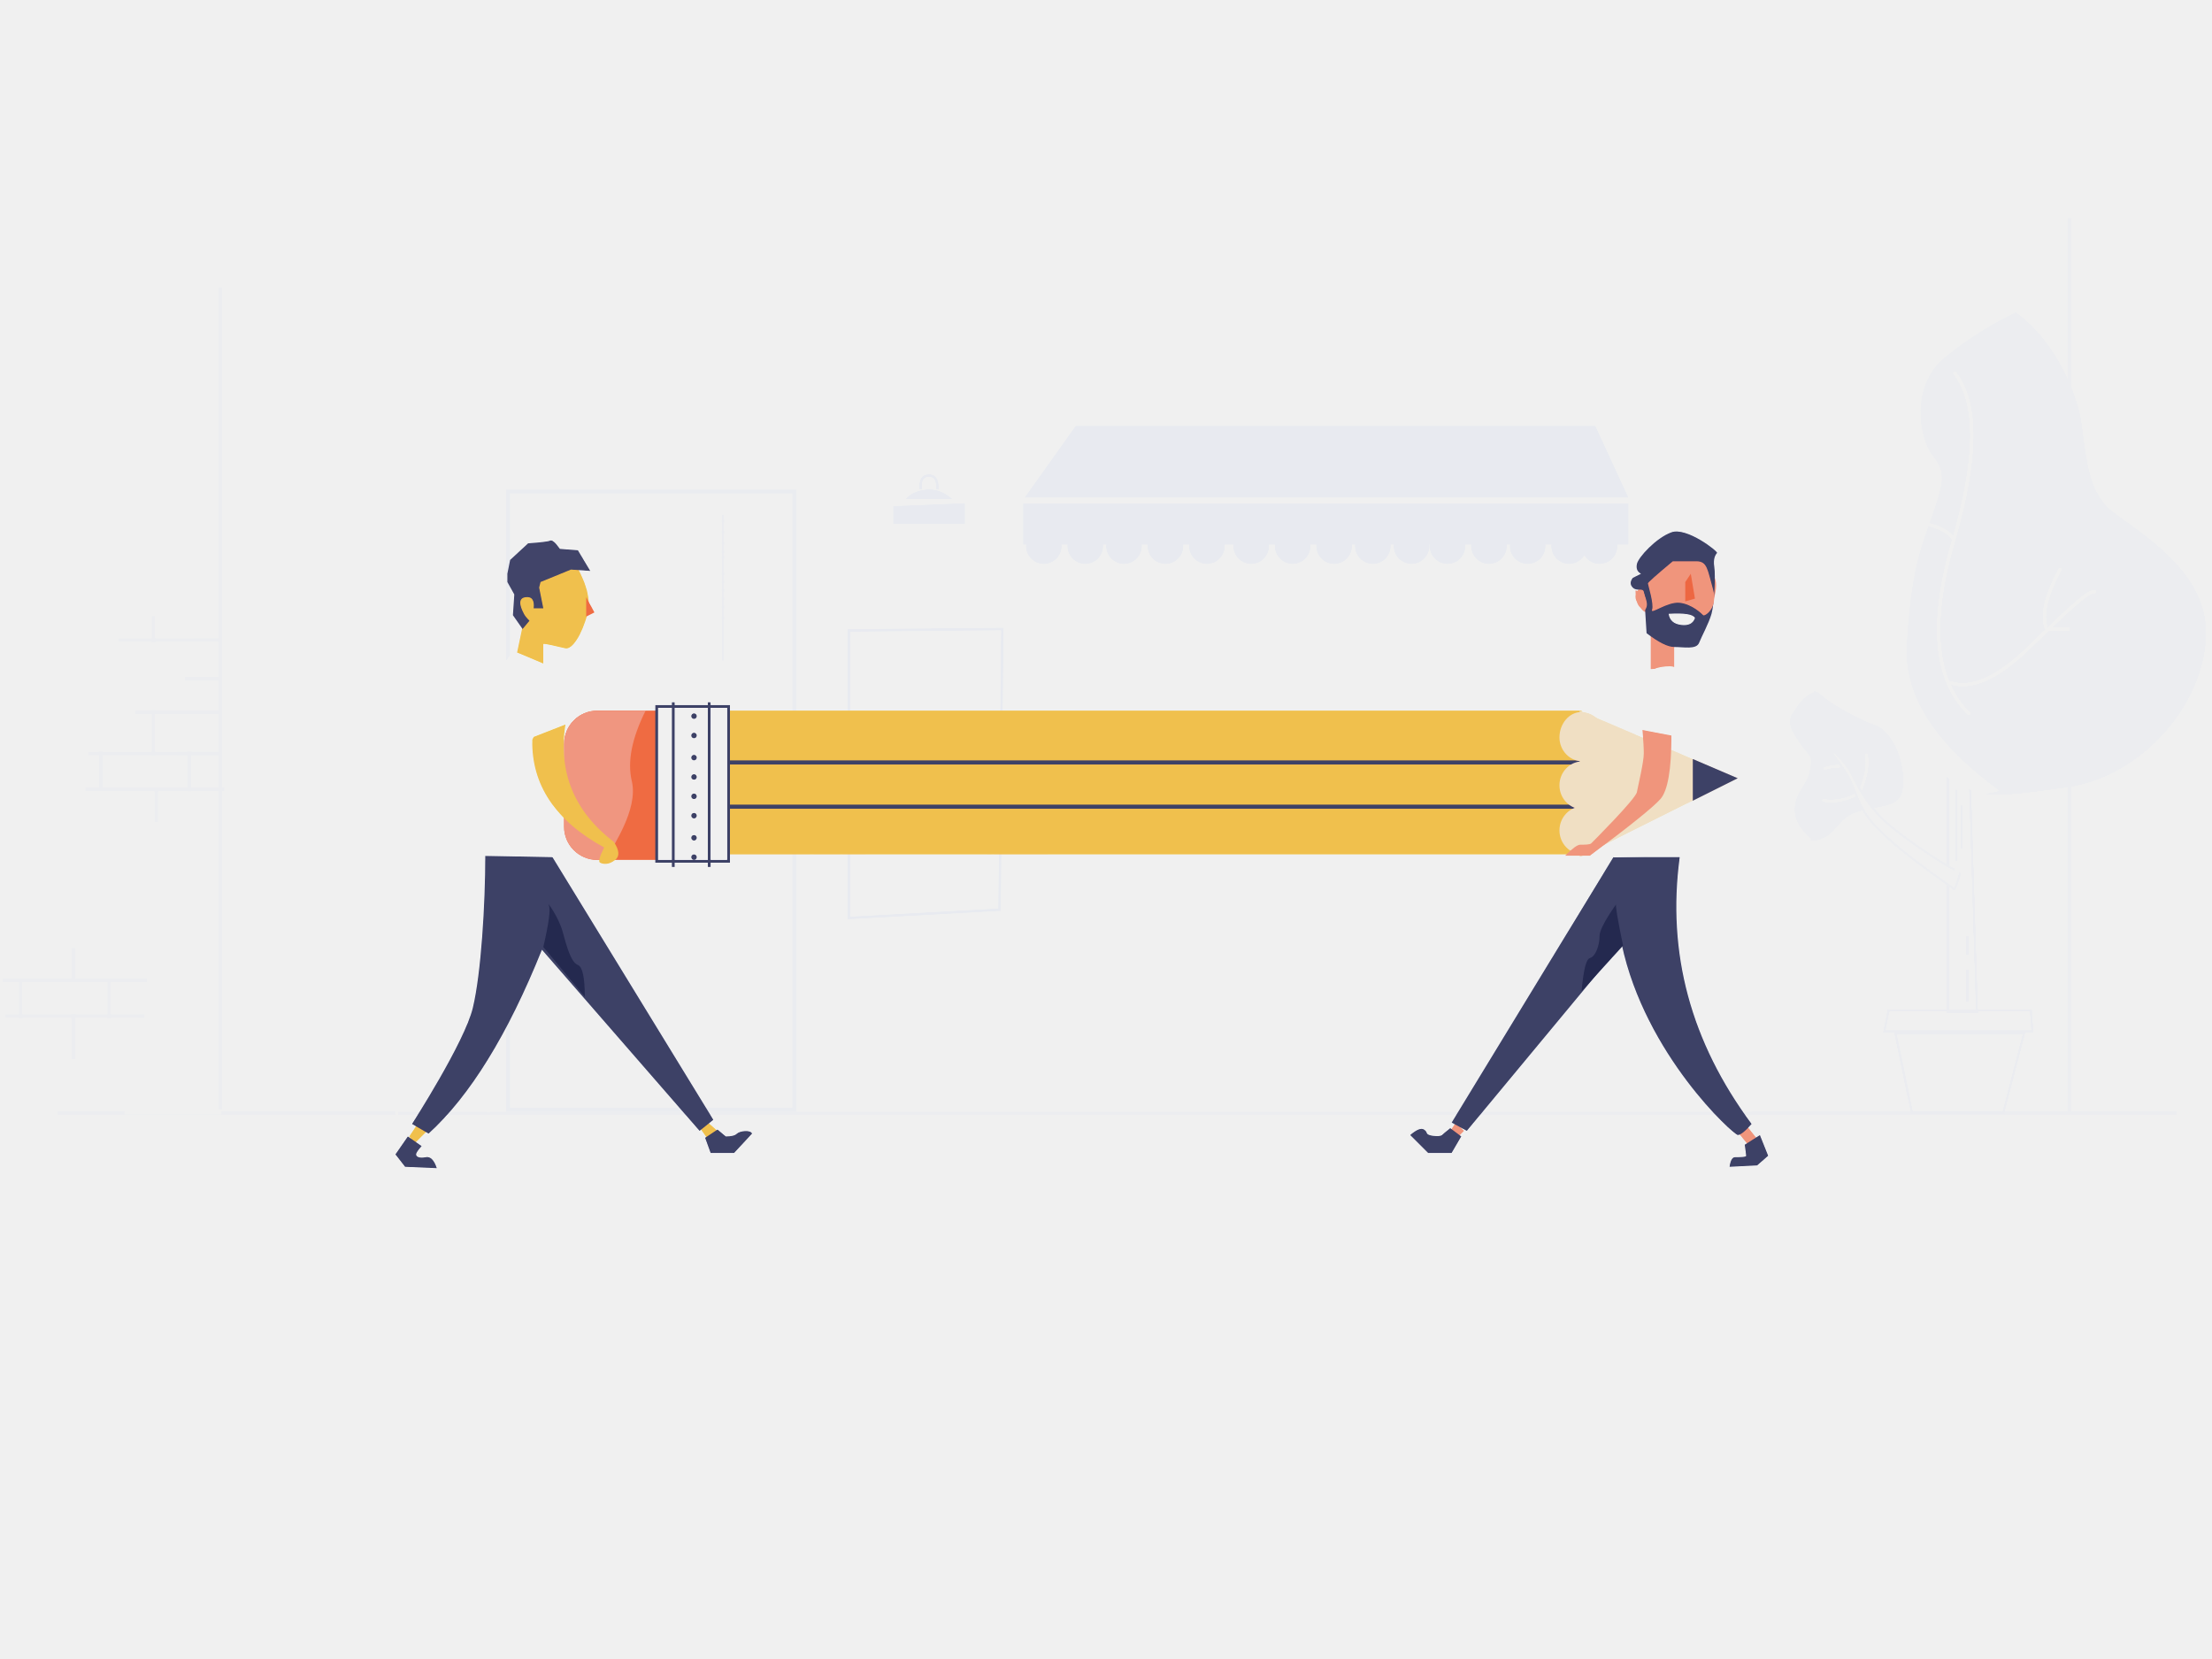
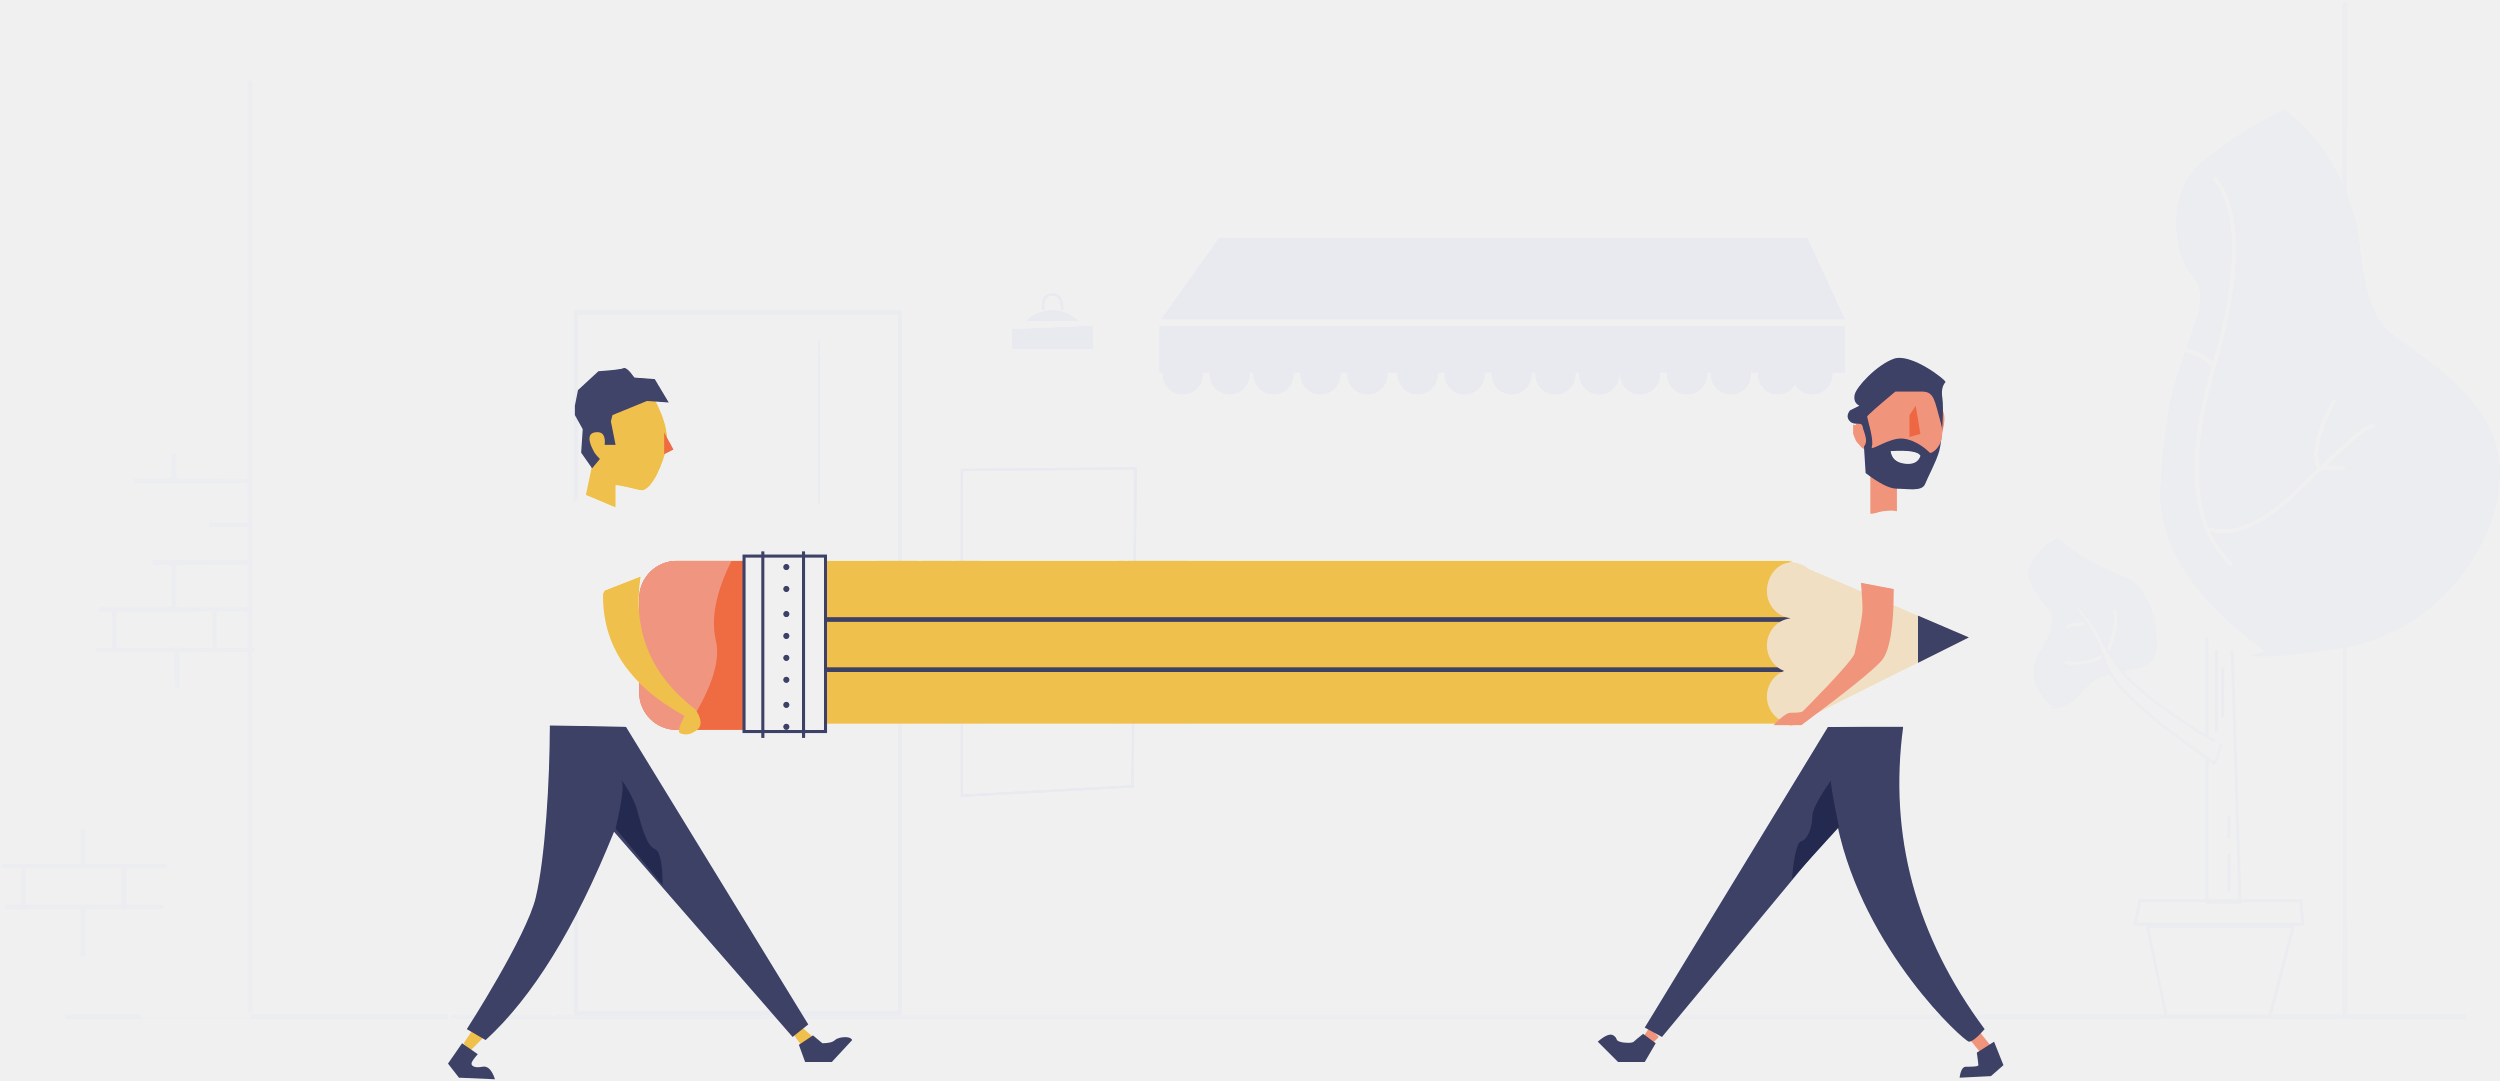
- <svg xmlns="http://www.w3.org/2000/svg" xmlns:xlink="http://www.w3.org/1999/xlink" width="800px" height="600px" viewBox="0 0 800 600" version="1.1">
+ <svg xmlns="http://www.w3.org/2000/svg" xmlns:xlink="http://www.w3.org/1999/xlink" width="798px" height="345px" viewBox="0 0 798 345" version="1.1">
  <defs>
    <circle id="path-1" cx="17" cy="17" r="17" />
    <rect id="path-3" x="14" y="39" width="201" height="130" />
    <rect id="path-5" x="9" y="0" width="52" height="54" rx="12" />
    <polygon id="path-7" points="0 0 57.137 24.462 0 53" />
    <path d="M49.5,33.5 C49.5,24.5 45,15 39,13 C33,11 22.5,5 19.5,2 C16.5,-1 5,-0.5 6,11 C7,22.5 6.5,22 5,25 C3.5,28 -2.5,37.5 2,46 C6.5,54.5 15.5,57 21,54 C26.5,51 26,46 35.5,44 C45,42 49.5,42.5 49.5,33.5 Z" id="path-9" />
    <path d="M66.5,176.5 C55,170.5 49,150.5 34,144.5 C19,138.5 -6,129 2.5,90.5 C11,52 21,70.5 35.5,42 C50,13.5 48,0.5 72,1 C96,1.5 111,32 113,47.5 C115,63 116,70 121.5,76.5 C127,83 157.5,97 158,122 C158.5,147 136,175 107,179 C78,183 78,182.5 66.5,176.5 Z" id="path-11" />
  </defs>
  <g id="Page-1" stroke="none" stroke-width="1" fill="none" fill-rule="evenodd">
-     <g id="Website" transform="translate(-320, -130)">
-       <g id="Header" style="mix-blend-mode: darken;" transform="translate(320, 130)">
-         <g id="Illo">
+     <g id="Website" transform="translate(-320, -208)">
+       <g id="Header" style="mix-blend-mode: darken;" transform="translate(321, 140)">
+         <g id="Illo" transform="translate(0, 69)">
          <g id="Illsutration">
-             <rect id="BG" fill="#FFFFFF" x="0" y="0" width="800" height="600" />
-             <path d="M21.5,402.5 L786.5,402.5" id="Ground" stroke="#ECEDF4" stroke-width="1.5" stroke-linecap="square" />
-             <g id="Middle_building" transform="translate(140, 101)">
+             <path d="M20.5,323.5 L785.5,323.5" id="Ground" stroke="#ECEDF4" stroke-width="1.5" stroke-linecap="square" />
+             <g id="Middle_building" transform="translate(139, 22)">
              <g id="Middle_building_bg" transform="translate(2, 0)">
                <polygon fill="#F4F5F8" points="491.5 301 491.5 28.471 1.5 51.5 1.5 301.001" />
                <path d="M1.5,2.5 L1.5,301.56" id="Left" stroke="#F4F5F8" stroke-linecap="square" />
                <path d="M488.5,0.5 L488.5,301.166" id="Right" stroke="#F4F5F8" stroke-linecap="square" />
              </g>
              <g id="Bricks" transform="translate(0, 91)" stroke="#FFFFFF" stroke-linecap="square" stroke-width="1.2">
                <path d="M0.5,0.6 L35.5,0.6" id="Line" />
                <path d="M0.5,60.6 L35.5,60.6" id="Line-Copy" />
                <path d="M0.5,118.6 L35.5,118.6" id="Line-Copy-2" />
                <path d="M0.5,177.6 L35.5,177.6" id="Line-Copy-3" />
                <path d="M456.5,177.6 L491.5,177.6" id="Line-Copy-14" />
                <path d="M456.5,118.6 L491.5,118.6" id="Line-Copy-15" />
                <path d="M456.5,59.6 L491.5,59.6" id="Line-Copy-16" />
                <path d="M456.5,0.6 L491.5,0.6" id="Line-Copy-17" />
              </g>
              <g id="Door" transform="translate(36, 22)">
                <path d="M0.6,278.5 L0.6,27.428" id="Line" stroke="#FFFFFF" stroke-width="1.2" stroke-linecap="square" />
                <path d="M1.5,25.5 L1.5,4.476" id="Line" stroke="#F4F5F8" stroke-linecap="square" />
                <path d="M0.5,3.5 L116.5,0.5" id="Line" stroke="#F4F5F8" stroke-linecap="square" />
                <polygon id="Path-14" fill="#F4F5F8" points="14 27.5 14 10.932 108.068 10.932 108.068 21.5" />
                <polygon id="Path-13" fill="#FFFFFF" points="15 26 15 44.507 108.021 44.507 108.021 21.479" />
                <rect id="Rectangle" stroke="#EAECF2" stroke-width="1.5" x="7.75" y="54.75" width="103.5" height="223.5" />
                <path d="M116.5,1.5 L116.5,23.5" id="Line" stroke="#F4F5F8" stroke-linecap="square" />
                <path d="M117.6,277.5 L117.6,22.492" id="Line" stroke="#FFFFFF" stroke-width="1.2" stroke-linecap="square" />
                <rect id="Rectangle-2" fill="#FFFFFF" x="17" y="63" width="87" height="114" />
                <path d="M16.5,65.5 L102.5,65.5" id="Line" stroke="#F1F2F8" stroke-linecap="square" />
                <path d="M16.5,69.5 L102.5,69.5" id="Line-Copy-4" stroke="#F1F2F8" stroke-linecap="square" />
                <path d="M16.5,73.5 L102.5,73.5" id="Line-Copy-5" stroke="#F1F2F8" stroke-linecap="square" />
                <path d="M16.5,76.5 L102.5,76.5" id="Line-Copy-6" stroke="#F1F2F8" stroke-linecap="square" />
                <path d="M16.5,78.5 L102.5,78.5" id="Line-Copy-7" stroke="#F1F2F8" stroke-linecap="square" />
                <path d="M16.5,84.5 L102.5,84.5" id="Line-Copy-8" stroke="#F1F2F8" stroke-linecap="square" />
                <path d="M16.5,87.5 L102.5,87.5" id="Line-Copy-9" stroke="#F1F2F8" stroke-linecap="square" />
                <path d="M16.5,90.5 L102.5,90.5" id="Line-Copy-10" stroke="#F1F2F8" stroke-linecap="square" />
                <path d="M16.5,93.5 L102.5,93.5" id="Line-Copy-11" stroke="#F1F2F8" stroke-linecap="square" />
                <path d="M16.5,96.5 L102.5,96.5" id="Line-Copy-12" stroke="#F1F2F8" stroke-linecap="square" />
                <path d="M16.5,100.5 L102.5,100.5" id="Line-Copy-13" stroke="#F1F2F8" stroke-linecap="square" />
                <circle id="Oval" fill="#F4F5F8" cx="85.5" cy="118.5" r="2.5" />
                <path d="M33.5,62.5 L33.5,108.543" id="Line" stroke="#F4F5F8" stroke-linecap="square" />
                <path d="M85.5,63.5 L85.5,115.5" id="Line" stroke="#EBECF5" stroke-linecap="square" />
              </g>
              <g id="Menu" transform="translate(164, 126)">
                <rect id="Rectangle-3" fill="#FFFFFF" x="9" y="6" width="44" height="19" />
                <rect id="Rectangle-3-Copy" fill="#FFFFFF" x="9" y="29" width="44" height="69" />
                <polygon id="Path-16" stroke="#FFFFFF" points="0 4 55.5 3.5 55 100.5 0.5 104" />
                <polygon id="Path-15" stroke="#E8EAF1" points="3 1 58.5 0.5 57.5 102 3 105" />
              </g>
              <g id="Lamp" transform="translate(179, 71)">
                <g id="Path-20" transform="translate(0, 12)">
                  <mask id="mask-2" fill="white">
                    <use xlink:href="#path-1" />
                  </mask>
                  <use id="Mask" fill="#FFFFFF" xlink:href="#path-1" />
                  <path d="M17.5,3.5 C17.5,7.5 15.667,9.833 12,10.5 C6.5,11.5 4.5,13 5,16 C5.5,19 13.5,22.5 7,24.5 C0.5,26.5 -2.5,32.5 -3.5,31 C-4.5,29.5 -7,2 1,0.5 C6.333,-0.5 11.833,0.5 17.5,3.5 Z" fill="#F9F9FC" mask="url(#mask-2)" />
                </g>
                <polygon id="Path-17" fill="#E8EAF1" points="4 11 4 17.519 30.005 17.519 30.005 9.934" />
                <path d="M8.5,8.5 L25.5,8.5 C22.5,5.833 19.333,4.667 16,5 C12.667,5.333 10.167,6.5 8.5,8.5 Z" id="Path-18" fill="#E8EAF1" />
                <path d="M14,5 C13.667,1.667 14.667,4.66532114e-16 17,0 C20.5,0 20,4.5 20,5" id="Path-19" stroke="#E8EAF1" />
              </g>
              <g id="Banner" transform="translate(225, 53)">
                <circle id="Oval-2" fill="#E8EAF1" cx="12.5" cy="43.5" r="6.5" />
                <circle id="Oval-2-Copy" fill="#E8EAF1" cx="27.5" cy="43.5" r="6.5" />
                <circle id="Oval-2-Copy-2" fill="#E8EAF1" cx="41.5" cy="43.5" r="6.5" />
                <circle id="Oval-2-Copy-3" fill="#E8EAF1" cx="56.5" cy="43.5" r="6.5" />
                <circle id="Oval-2-Copy-4" fill="#E8EAF1" cx="71.5" cy="43.5" r="6.5" />
                <circle id="Oval-2-Copy-5" fill="#E8EAF1" cx="87.5" cy="43.5" r="6.5" />
                <circle id="Oval-2-Copy-6" fill="#E8EAF1" cx="102.5" cy="43.5" r="6.5" />
                <circle id="Oval-2-Copy-7" fill="#E8EAF1" cx="117.5" cy="43.5" r="6.5" />
                <circle id="Oval-2-Copy-8" fill="#E8EAF1" cx="131.5" cy="43.5" r="6.5" />
                <circle id="Oval-2-Copy-9" fill="#E8EAF1" cx="145.5" cy="43.5" r="6.5" />
                <circle id="Oval-2-Copy-10" fill="#E8EAF1" cx="158.5" cy="43.5" r="6.5" />
                <circle id="Oval-2-Copy-11" fill="#E8EAF1" cx="173.5" cy="43.5" r="6.5" />
                <circle id="Oval-2-Copy-12" fill="#E8EAF1" cx="187.5" cy="43.5" r="6.5" />
                <circle id="Oval-2-Copy-13" fill="#E8EAF1" cx="202.5" cy="43.5" r="6.5" />
                <circle id="Oval-2-Copy-14" fill="#E8EAF1" cx="213.5" cy="43.5" r="6.5" />
                <polygon id="Path-21" fill="#E8EAF1" points="5.5 26 224.001 26 212 0 24 2.84217094e-14" />
                <rect id="Rectangle-4" fill="#E8EAF1" x="5" y="28" width="219" height="15" />
                <g id="Window" transform="translate(0, 13)">
                  <mask id="mask-4" fill="white">
                    <use xlink:href="#path-3" />
                  </mask>
                  <use id="Mask" fill="#FFFFFF" xlink:href="#path-3" />
                  <path d="M219.5,20.5 C218.5,39.167 209.167,49.167 191.5,50.5 C165,52.5 174.5,46 153,52 C131.5,58 139,73 103.5,75.5 C68,78 59.5,76 43,81 C26.5,86 16.5,98 5.5,95.5 C-1.833,93.833 -1.667,62.833 6,2.5 C75.333,0.167 119,-1.55431223e-15 137,2 C155,4 182.5,10.167 219.5,20.5 Z" id="Path-22" fill="#F9F9FC" mask="url(#mask-4)" />
                </g>
              </g>
              <rect id="Shelf" stroke="#FFFFFF" fill="#F4F5F8" x="232" y="235" width="218" height="10" />
            </g>
-             <g id="Man_2" transform="translate(510, 192)">
+             <g id="Man_2" transform="translate(509, 113)">
              <polygon id="Path-27" fill="#FF957C" points="118.5 217.5 122 215.5 126 220.5 123 223" />
              <polygon id="Path-28" fill="#FF957C" points="16.5 214 19.5 217 17 219.5 14.5 217" />
              <path d="M118.5,218.5 C117,218.5 85,189.5 76.5,149.5 L20.5,217 L15,214 L73.5,118 L97.5,118 C92.833,152.667 101.5,184.833 123.5,214.5 C121.167,217.167 119.5,218.5 118.5,218.5 Z" id="trousers_bg" fill="#3D4166" />
              <path d="M62,166.5 L77,150 C75,140.333 74.167,135.333 74.5,135 C75,134.5 68.5,143 68.5,146.5 C68.5,150 67,154 65,154.5 C63.667,154.833 62.667,158.833 62,166.5 Z" id="Shaodw" fill="#24294F" />
              <path d="M121,222 L126.5,218.5 L129.5,226 L125.5,229.5 L115.5,230 C115.833,227.667 116.5,226.5 117.5,226.5 C119,226.5 121.5,226.5 121.5,226 C121.5,225.667 121.333,224.333 121,222 Z" id="Path-29" fill="#3D4166" />
              <path d="M18.5,219 C18.5,219 17.333,221 15,225 L6.5,225 L0,218.5 C2.333,216.5 4,215.833 5,216.5 C6.5,217.5 5.5,218 7,218.5 C8.5,219 11,219 11.5,218.5 C11.833,218.167 12.833,217.333 14.5,216 C17.167,218 18.5,219 18.5,219 Z" id="Path-30" fill="#3D4166" />
              <path d="M83.5,20 C81.5,22.333 81,24.167 82,25.5 C83.5,27.5 83.5,29 85.5,29.5 C87.5,30 107,35.5 107.5,32.5 C108,29.5 111.5,22 110.5,18 C109.5,14 102.5,6.5 98.5,8.5 C95.833,9.833 90.833,13.667 83.5,20 Z" id="Head" fill="#FF957C" />
              <polygon id="nek" fill="#FF957C" points="87 38 87 50 95.5 49.5 95.5 39" />
              <path d="M73.5,118 L97.5,117.5 C100.5,92.5 102.833,79.167 104.5,77.5 C107,75 103,49 94,49 C85,49 81,54 81.5,68.5 C81.833,78.167 79.167,94.667 73.5,118 Z" id="T_shirt" fill="#FFFFFF" />
              <path d="M100,57 C100,58 99,79.5 98.5,80.5 C98.167,81.167 96.833,82.333 94.5,84 L95,75 C97.667,69 99,63.5 99,58.5 C99.667,56.833 100,56.333 100,57 Z" id="T-shirt_shadow" fill="#F1F3F4" />
              <path d="M85,29 L85.5,37 C89.833,40.333 93.167,42 95.5,42 C99,42 103.5,43 104.5,40.5 C105.5,38 108,33.5 109,30 C110,26.5 110.5,16 110,13 C109.5,10 110.5,8.5 111,8 C111.5,7.5 100,-1.5 94.5,0.5 C89,2.5 82.5,9.5 82,12 C81.667,13.667 82.167,14.833 83.5,15.5 L80.5,17 C79.5,18.333 79.5,19.5 80.5,20.5 C82,22 84,20.5 84.5,22 C84.833,23 85,25.333 85,29 Z" id="head" fill="#3D4166" />
              <path d="M86,19 C86,19.5 88.25,26.5 87.5,28.5 C86.75,30.5 93,25.5 97.5,26 C102,26.5 105.5,30 106,30.5 C106.5,31 111.5,28 109.5,21 C107.5,14 107.5,11 103.5,11 C100.833,11 98,11 95,11 C89,16 86,18.667 86,19 Z" id="Path-31" fill="#FF957C" />
              <path d="M81.5,21.5 L84.5,22.5 C85.5,24.833 85.833,26.5 85.5,27.5 C85,29 84.5,29 83,27.5 C82,26.5 81.5,24.5 81.5,21.5 Z" id="Path-32" fill="#FF957C" />
              <polygon id="Path-33" fill="#ED6742" points="99.5 18.5 101.5 15.5 103 24.5 99.5 25.5" />
              <path d="M93.5,30 C99.167,29.667 102.333,30.167 103,31.5 C102.333,33.5 100.667,34.333 98,34 C95.333,33.667 93.833,32.333 93.5,30 Z" id="Path-34" fill="#FFFFFF" />
            </g>
-             <g id="Pencil" transform="translate(195, 254)">
+             <g id="Pencil" transform="translate(194, 175)">
              <g id="Eraser_main" transform="translate(0, 3)">
                <mask id="mask-6" fill="white">
                  <use xlink:href="#path-5" />
                </mask>
                <use id="Mask" fill="#EF6B42" xlink:href="#path-5" />
                <path d="M38.5,0 C33.5,10 31.833,18.5 33.5,25.5 C36,36 26,49.5 26,51 C26,52 26.833,54 28.5,57 L0.5,54.5 L6.5,0 L38.5,0 Z" id="Path-26" fill="#FF9680" mask="url(#mask-6)" />
              </g>
              <rect id="pencil_bg" fill="#FFC04D" x="69" y="3" width="308" height="52" />
              <g id="Eraser" transform="translate(42, 0)">
                <rect id="Rectangle-6" stroke="#3D4166" fill="#FFFFFF" x="0.5" y="1.5" width="26" height="56" />
                <path d="M6.5,0.488 L6.5,59.045" id="Line" stroke="#3D4166" stroke-linecap="square" />
                <path d="M19.5,0.488 L19.5,59.045" id="Line-Copy-18" stroke="#3D4166" stroke-linecap="square" />
                <circle id="Oval-3" fill="#3D4166" cx="14" cy="5" r="1" />
                <circle id="Oval-3-Copy" fill="#3D4166" cx="14" cy="12" r="1" />
                <circle id="Oval-3-Copy-2" fill="#3D4166" cx="14" cy="20" r="1" />
                <circle id="Oval-3-Copy-3" fill="#3D4166" cx="14" cy="27" r="1" />
                <circle id="Oval-3-Copy-4" fill="#3D4166" cx="14" cy="34" r="1" />
                <circle id="Oval-3-Copy-5" fill="#3D4166" cx="14" cy="41" r="1" />
                <circle id="Oval-3-Copy-6" fill="#3D4166" cx="14" cy="49" r="1" />
                <circle id="Oval-3-Copy-7" fill="#3D4166" cx="14" cy="56" r="1" />
              </g>
              <path d="M69.494,37.75 L376.506,37.75" id="Line-Copy-19" stroke="#3D4166" stroke-width="1.5" stroke-linecap="square" />
              <path d="M69.494,21.75 L376.506,21.75" id="Line" stroke="#3D4166" stroke-width="1.5" stroke-linecap="square" />
              <g id="Pencil_front" transform="translate(369, 3)">
                <g id="Rectangle-5" transform="translate(7.33871, 0)">
                  <mask id="mask-8" fill="white">
                    <use xlink:href="#path-7" />
                  </mask>
                  <use id="Mask" fill="#FFDFC3" xlink:href="#path-7" />
                  <rect fill="#3D4166" mask="url(#mask-8)" x="40.887" y="13.25" width="24.113" height="26.5" />
                </g>
                <path d="M8.387,18.346 C13.019,18.346 16.774,14.467 16.774,9.683 C16.774,4.898 12.632,0.5 8,0.5 C3.368,0.5 0,4.898 0,9.683 C0,14.467 3.755,18.346 8.387,18.346 Z" id="Oval-4" fill="#FFDFC3" />
                <ellipse id="Oval-4-Copy" fill="#FFDFC3" cx="8.387" cy="27.01" rx="8.387" ry="8.663" />
                <ellipse id="Oval-4-Copy-2" fill="#FFDFC3" cx="8.387" cy="43.317" rx="8.387" ry="8.663" />
              </g>
            </g>
-             <g id="Left_brick_building" transform="translate(1, 104)">
+             <g id="Left_brick_building" transform="translate(0, 25)">
              <path d="M79,55.5 C79,57.167 67.333,138.333 44,299 L79,299 C79,135 79,53.833 79,55.5 Z" id="Shadow" fill="#F4F5F8" opacity="0.502" />
              <path d="M6.5,250.5 L6.5,263.5" id="Line" stroke="#ECEDF4" stroke-width="1.5" stroke-linecap="square" />
              <path d="M50.5,263.5 L1.5,263.5" id="Line" stroke="#ECEDF4" stroke-width="1.5" stroke-linecap="square" />
              <path d="M25.5,263.5 L25.5,278.5" id="Line" stroke="#ECEDF4" stroke-width="1.5" stroke-linecap="square" />
              <path d="M25.5,239.5 L25.5,249.5" id="Line" stroke="#ECEDF4" stroke-width="1.5" stroke-linecap="square" />
              <path d="M0.5,250.5 L51.5,250.5" id="Line" stroke="#ECEDF4" stroke-width="1.5" stroke-linecap="square" />
              <path d="M38.5,250.5 L38.5,263.5" id="Line" stroke="#ECEDF4" stroke-width="1.5" stroke-linecap="square" />
              <path d="M55.5,181.5 L55.5,192.68" id="Line" stroke="#ECEDF4" stroke-width="1.5" stroke-linecap="square" />
              <path d="M30.5,181.5 L79.5,181.5" id="Line" stroke="#ECEDF4" stroke-width="1.5" stroke-linecap="square" />
              <path d="M35.5,168.5 L35.5,180.5" id="Line" stroke="#ECEDF4" stroke-width="1.5" stroke-linecap="square" />
              <path d="M67.5,168.5 L67.5,181.5" id="Line" stroke="#ECEDF4" stroke-width="1.5" stroke-linecap="square" />
              <path d="M66.5,141.5 L78.5,141.5" id="Line" stroke="#ECEDF4" stroke-width="1.5" stroke-linecap="square" />
              <path d="M48.5,153.5 L77.5,153.5" id="Line" stroke="#ECEDF4" stroke-width="1.5" stroke-linecap="square" />
              <path d="M54.5,153.5 L54.5,168.5" id="Line" stroke="#ECEDF4" stroke-width="1.5" stroke-linecap="square" />
              <path d="M31.5,168.5 L78.5,168.5" id="Line" stroke="#ECEDF4" stroke-width="1.5" stroke-linecap="square" />
              <path d="M78.75,0.5 L78.75,296.515" id="Line" stroke="#ECEDF4" stroke-width="1.5" stroke-linecap="square" />
              <path d="M42.5,127.5 L78.5,127.5" id="Line" stroke="#ECEDF4" stroke-width="1.5" stroke-linecap="square" />
              <path d="M54.5,119.5 L54.5,127.5" id="Line" stroke="#ECEDF4" stroke-width="1.5" stroke-linecap="square" />
            </g>
-             <g id="Tree" transform="translate(639, 79)">
+             <g id="Tree" transform="translate(638, 0)">
              <g id="Pot" transform="translate(42, 286)">
                <path d="M5,9 L41,9 C37,12.333 31.167,14 23.5,14 C12,14 21.5,23.5 15,27.5 C10.667,30.167 8.5,31.833 8.5,32.5 L5,9 Z" id="Pot_shadow" fill="#F4F5F8" />
                <polygon id="Pot_base" stroke="#EBECF5" points="4.5 8.75 10.5 37.5 43.504 37.5 51 8.75" />
                <polygon id="Pot_top" stroke="#EBECF5" points="1.5 8 54.021 8 53.5 0.5 2 0.5 0.5 8" />
              </g>
              <g id="Tree_lines" transform="translate(65, 199)" stroke="#EBECF5">
                <polygon id="Tree_bg" points="11 88 8.5 7 0.5 0 0.5 88" />
                <path d="M5.5,13 L5.5,29" id="Path-2" />
                <path d="M7.5,72.5 L7.5,84.5" id="Path-2-Copy-2" />
                <path d="M7.5,60.5 L7.5,67.5" id="Path-2-Copy-3" />
                <path d="M3.5,7.5 L3.5,33.5" id="Path-2-Copy" />
              </g>
              <g id="Left_bg" transform="translate(0, 170)">
                <mask id="mask-10" fill="white">
                  <use xlink:href="#path-9" />
                </mask>
                <use id="Mask" fill="#ECEDF4" xlink:href="#path-9" />
                <path d="M16,54.5 C11.667,50.833 9.667,47 10,43 C10.5,37 14.5,35 15.5,29.5 C16.5,24 15.5,25 12,20 C8.5,15 7,12 9.5,8.5 C12,5 13,3 16.5,1.5 C20,6.21724894e-15 10.5,-9 5,-2.5 C-0.5,4 2,28.5 -2.18047802e-13,37 C-2,45.5 -6,48.5 3,53.5 C9,56.833 13.333,57.167 16,54.5 Z" id="Path-7" fill="#F4F5F8" mask="url(#mask-10)" />
              </g>
              <g id="Branch" transform="translate(15, 184)">
                <path d="M19,22.5 C21,17.5 21.667,13.333 21,10" id="Path-4" stroke="#FFFFFF" stroke-width="0.8" stroke-linecap="round" stroke-linejoin="round" />
                <path d="M17,24.5 C17,24.5 12,27.5 5.5,26.5" id="Path-5" stroke="#FFFFFF" stroke-width="0.8" stroke-linecap="round" stroke-linejoin="round" />
                <path d="M13.5,14 C13,14 8,14 6,15" id="Path-6" stroke="#FFFFFF" stroke-width="0.8" stroke-linecap="round" stroke-linejoin="round" />
                <path d="M55,52.5 C53.667,57.167 52.833,59.167 52.5,58.5 C52,57.5 27.5,42 20.5,31 C17.7,26.6 16.692,22.144 14.5,18 C12.308,13.856 2.1,0.6 0,0 C8.667,7.667 13.833,13.167 15.5,16.5 C18,21.5 21.5,29 30,36 C38.5,43 52,51.5 53,51.5" id="Path-3" stroke="#ECEDF4" fill="#FFFFFF" />
              </g>
              <g id="Wall_right" transform="translate(107, 0)">
                <polygon id="Shadow" fill="#F9F9FC" points="0 313.5 43.5 39.5 3 39.5" />
                <path d="M2.5,0.5 L2.5,323.556" id="Wall" stroke="#ECEDF4" stroke-width="1.5" stroke-linecap="square" />
              </g>
              <g id="Tree_top" transform="translate(1, 27)">
                <g id="Tree_shadow">
                  <mask id="mask-12" fill="white">
                    <use xlink:href="#path-11" />
                  </mask>
                  <use id="Mask" fill="#ECEDF4" xlink:href="#path-11" />
                  <path d="M83,180 C59.667,163 48.5,145.5 49.5,127.5 C51,100.5 54.5,92.5 58.5,81 C62.5,69.5 64,65 59,59 C54,53 50.5,33.5 63.5,23 C72.167,16 81.667,10.167 92,5.5 C75.333,-5.5 64.5,-9.333 59.5,-6 C52,-1 28,46 19,52 C10,58 4.17443857e-14,71.5 -1,83.5 C-2,95.5 -7.5,95 -2.5,109 C2.5,123 -5.5,124 8,134 C21.5,144 54.5,170.5 59.5,177.5 C62.833,182.167 70.667,183 83,180 Z" fill="#F4F5F8" mask="url(#mask-12)" />
                </g>
                <g id="Tree_branches" transform="translate(39, 29)" stroke="#FFFFFF" stroke-linecap="round" stroke-linejoin="round">
                  <path d="M33,123 C20.667,111 18.833,90.167 27.5,60.5 C36.167,30.833 36.333,10.667 28,0" id="Path-8" />
                  <path d="M26.5,112 C34.167,114.333 43.5,110.167 54.5,99.5 C71,83.5 76,79 78.5,79" id="Path-9" />
                  <path d="M27.5,60 C27.5,60 25,55 14,54 C6.667,53.333 2.167,47.667 0.5,37" id="Path-10" />
                  <path d="M69,92.5 L62.5,92.5" id="Path-11" />
                  <path d="M66,71 C61,80.333 59.333,87.333 61,92" id="Path-12" />
                </g>
              </g>
            </g>
-             <g id="Man_1" transform="translate(143, 195)">
+             <g id="Man_1" transform="translate(142, 116)">
              <path d="M110.5,213.5 C110.5,213.5 111.333,214.667 113,217 L116.5,214 L112.5,210.5 C111.167,212.5 110.5,213.5 110.5,213.5 Z" id="Path-23" fill="#FFC04D" />
              <polygon id="Path-24" fill="#FFC04D" points="8 211.5 5 216 7 218.5 11.5 214" />
              <path d="M6,211.5 C6,211.5 25,182 28,169.5 C31,157 32.5,132 32.5,114.5 L56.505,114.5 L115,210 L110,214 L53,148.5 C40.667,179.167 27,201.333 12,215 C8,212.667 6,211.5 6,211.5 Z" id="Trousers_bg" fill="#3D4166" />
              <path d="M53.5,147.5 C55.5,138.833 56.167,133.833 55.5,132.5 C54.5,130.5 59,136.5 60.5,142 C62,147.5 63.5,153 66,154 C67.667,154.667 68.5,158.5 68.5,165.5 L53.5,147.5 Z" id="Shadow" fill="#24294F" />
              <path d="M112,216.5 L116.5,213.5 L119.5,216 C121.5,216 122.833,215.667 123.5,215 C124.5,214 128.5,213.5 129,215 L122.5,222 L114,222 L112,216.5 Z" id="Shoe_1" fill="#3D4166" />
              <path d="M4.5,216 L0,222.5 L3.5,227 L15,227.5 C14,224.5 12.667,223.167 11,223.5 C8.5,224 7.5,223.25 7.5,222.5 C7.5,222 8.167,221 9.5,219.5 L4.5,216 Z" id="Shoe_2" fill="#3D4166" />
              <path d="M32,114.5 C33,77.833 33.667,58.5 34,56.5 C34.5,53.5 41.5,41 42.5,41 C43.5,41 55.5,43 57.5,48 C58.833,51.333 60.167,57.333 61.5,66 L50,72 L57,115 L32,114.5 Z" id="T-shirt" fill="#FFFFFF" />
              <path d="M44.5,59.5 L48.5,71.5 C54.833,87.5 57.667,96.333 57,98 C56,100.5 52.202,103 51.5,101 C50.798,99 50,91 48.5,89 C47,87 44.5,81 43,80 C42,79.333 42.5,72.5 44.5,59.5 Z" id="T-shirt_shadow" fill="#F1F3F4" />
              <path d="M50,71.5 L61.5,67 C58.833,84.333 64.667,98.5 79,109.5 C81,112.5 81.167,114.667 79.5,116 C77,118 75,117.5 74,117 C73.333,116.667 73.833,114.833 75.5,111.5 C57.833,101.833 49.167,88.833 49.5,72.5 L50,71.5 Z" id="Arm" fill="#FFC04D" />
              <path d="M44,41 L46,31.5 L43,19.5 L64.5,8 C69.167,15.667 70.833,22 69.5,27 C67.5,34.5 64,40 61.5,39.5 C59,39 53.5,37.5 53.5,38 C53.5,38.333 53.5,40.667 53.5,45 L44,41 Z" id="Face" fill="#FFC04D" />
              <path d="M46,32.5 L48.5,29.5 C47.5,28.5 46.833,27.667 46.5,27 C46,26 43.5,21.5 47,21 C49.333,20.667 50.333,22 50,25 L53.5,25 L52,17.5 L52.5,15.5 L63.5,11 L70.5,11.5 L66,4 L59.5,3.5 C57.833,1.167 56.667,0.167 56,0.5 C55.333,0.833 52.667,1.167 48,1.5 L41.5,7.5 L40.5,12.5 L40.5,15.5 L43,20 L42.5,27.5 L46,32.5 Z" id="hair" fill="#414469" />
              <polygon id="Path-25" fill="#EF6B42" points="69 21 72 26.5 69 28" />
            </g>
-             <path d="M604.5,266 C604.5,278.333 603.167,286 600.5,289 C597.833,292 589.333,298.833 575,309.5 L566,309.5 C568.667,306.833 570.5,305.5 571.5,305.5 C573,305.5 575,305.5 575.5,305 C576,304.5 591.5,289 592,286.5 C592.5,284 594.5,275.5 594.5,272.5 C594.5,270.5 594.333,267.667 594,264 L604.5,266 Z" id="hand_top" fill="#FF957C" />
+             <path d="M603.5,187 C603.5,199.333 602.167,207 599.5,210 C596.833,213 588.333,219.833 574,230.5 L565,230.5 C567.667,227.833 569.5,226.5 570.5,226.5 C572,226.5 574,226.5 574.5,226 C575,225.5 590.5,210 591,207.5 C591.5,205 593.5,196.5 593.5,193.5 C593.5,191.5 593.333,188.667 593,185 L603.5,187 Z" id="hand_top" fill="#FF957C" />
          </g>
        </g>
      </g>
    </g>
  </g>
</svg>
